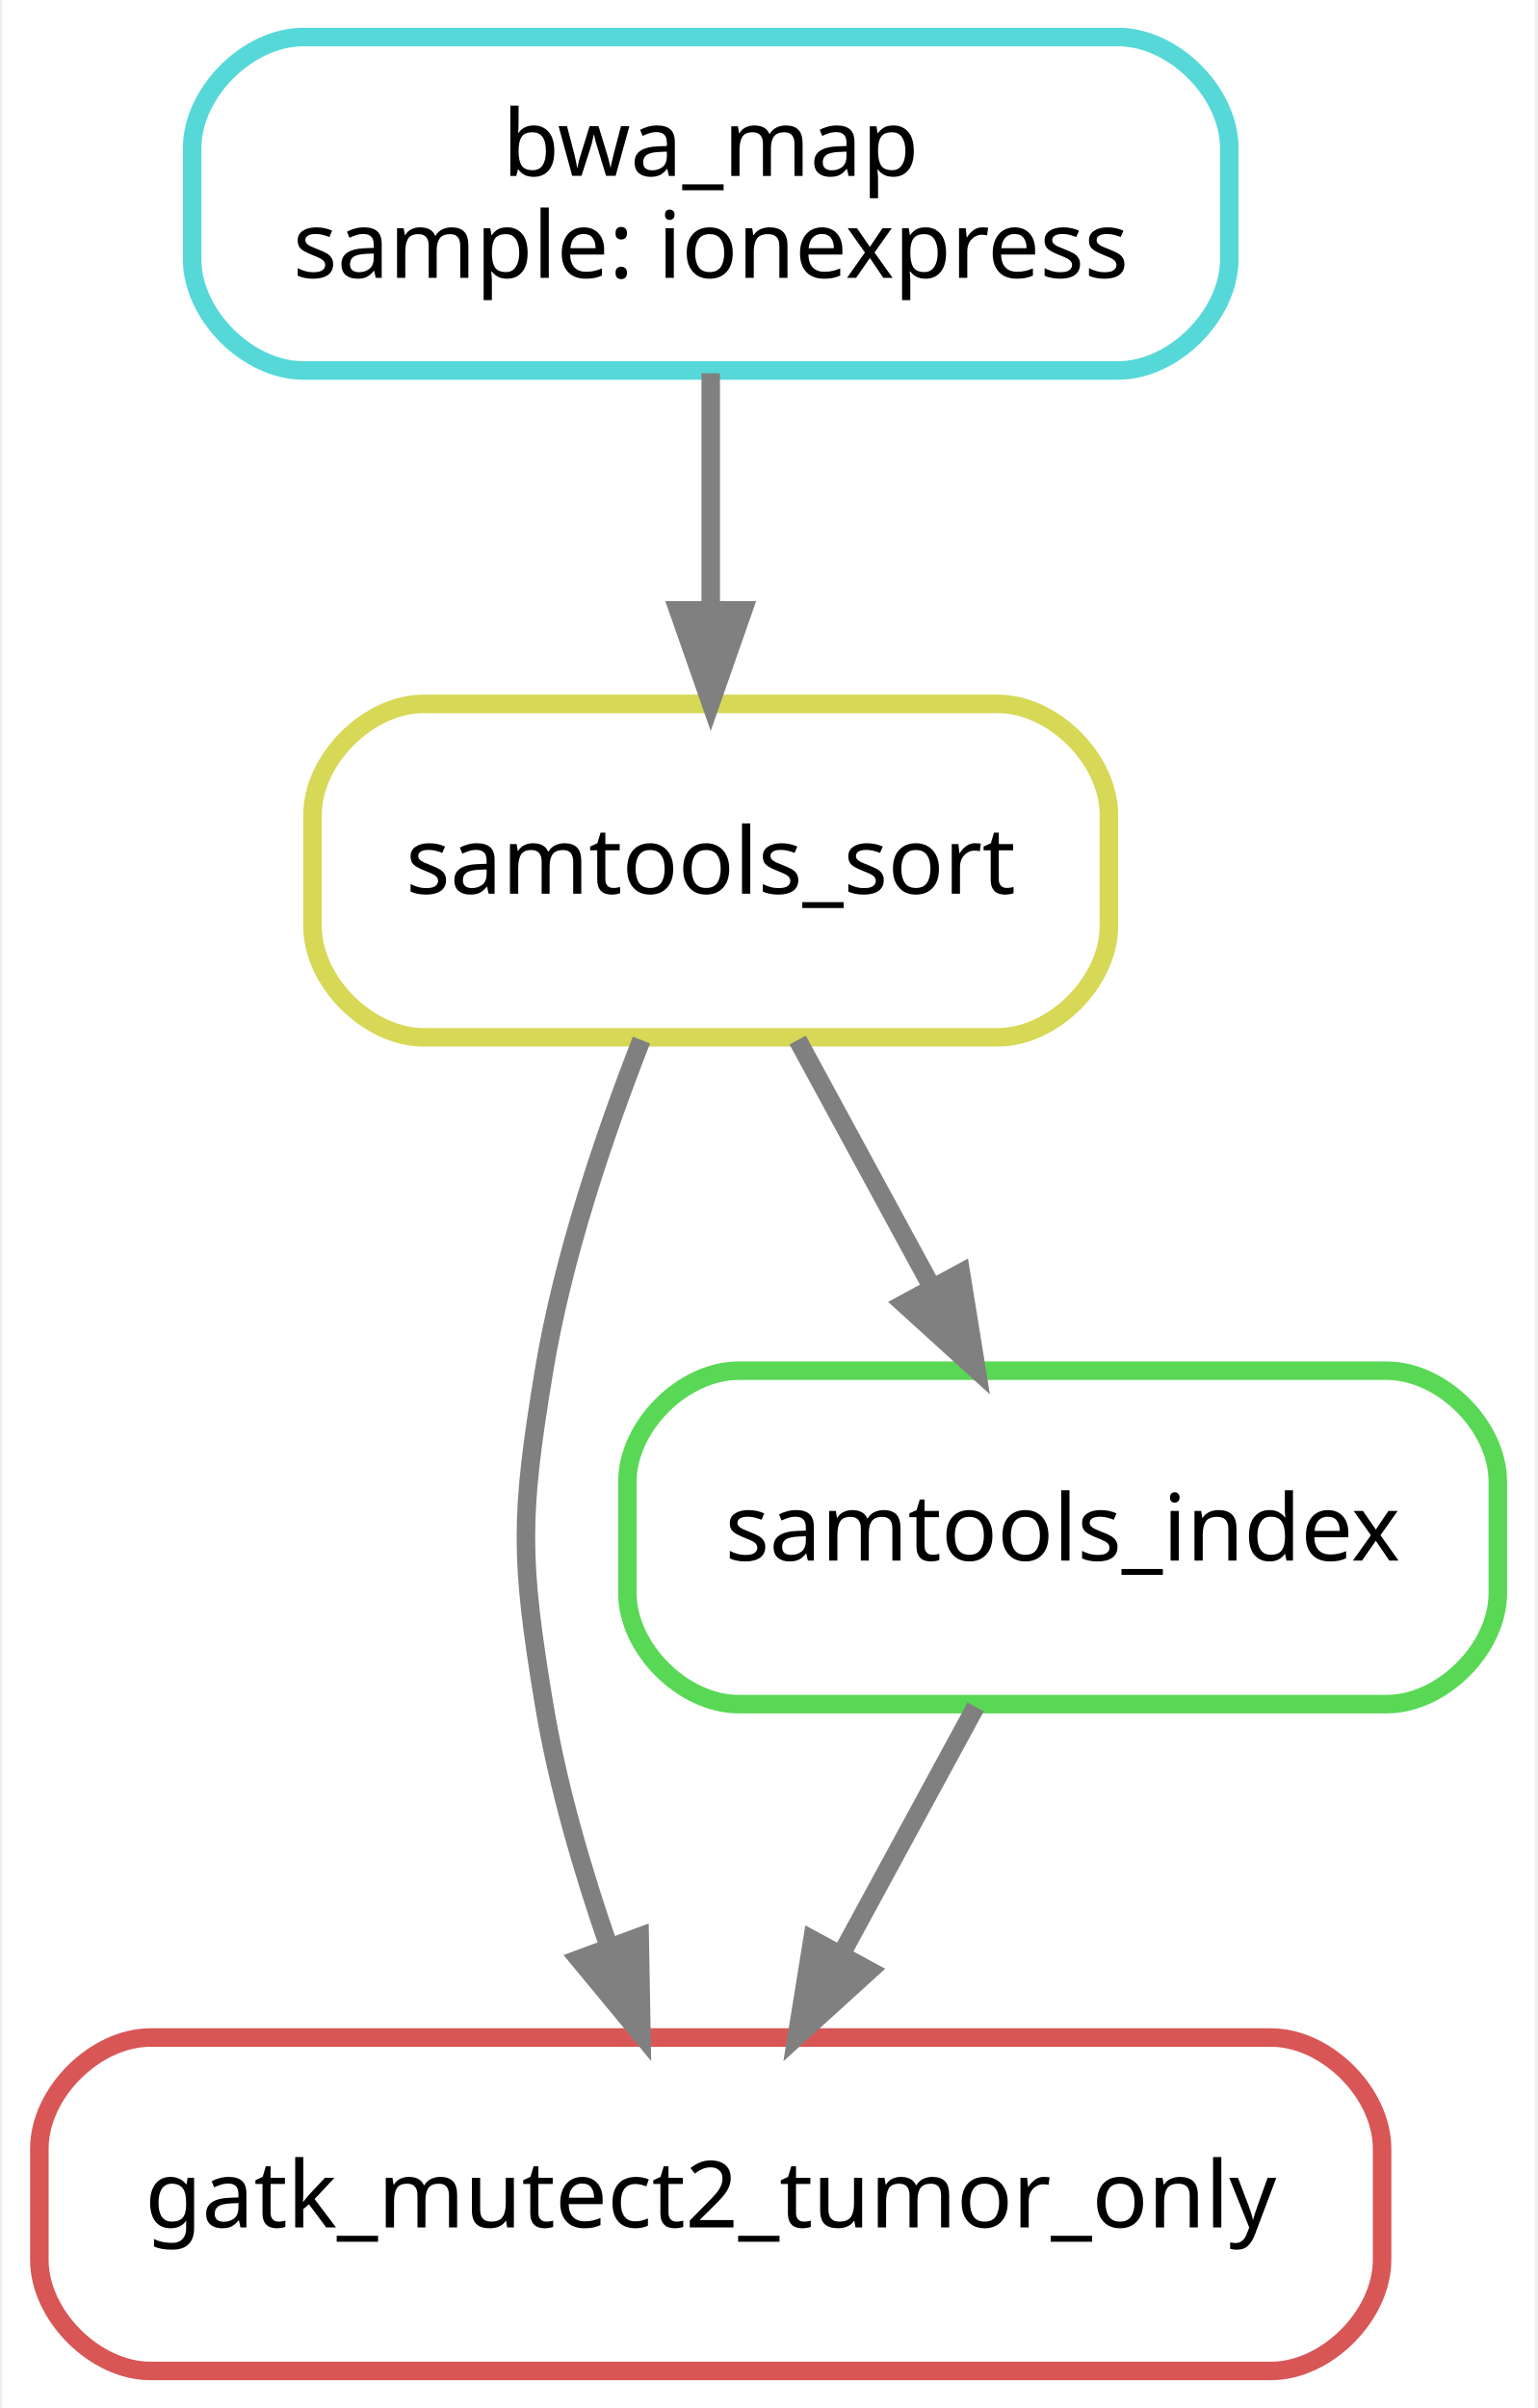
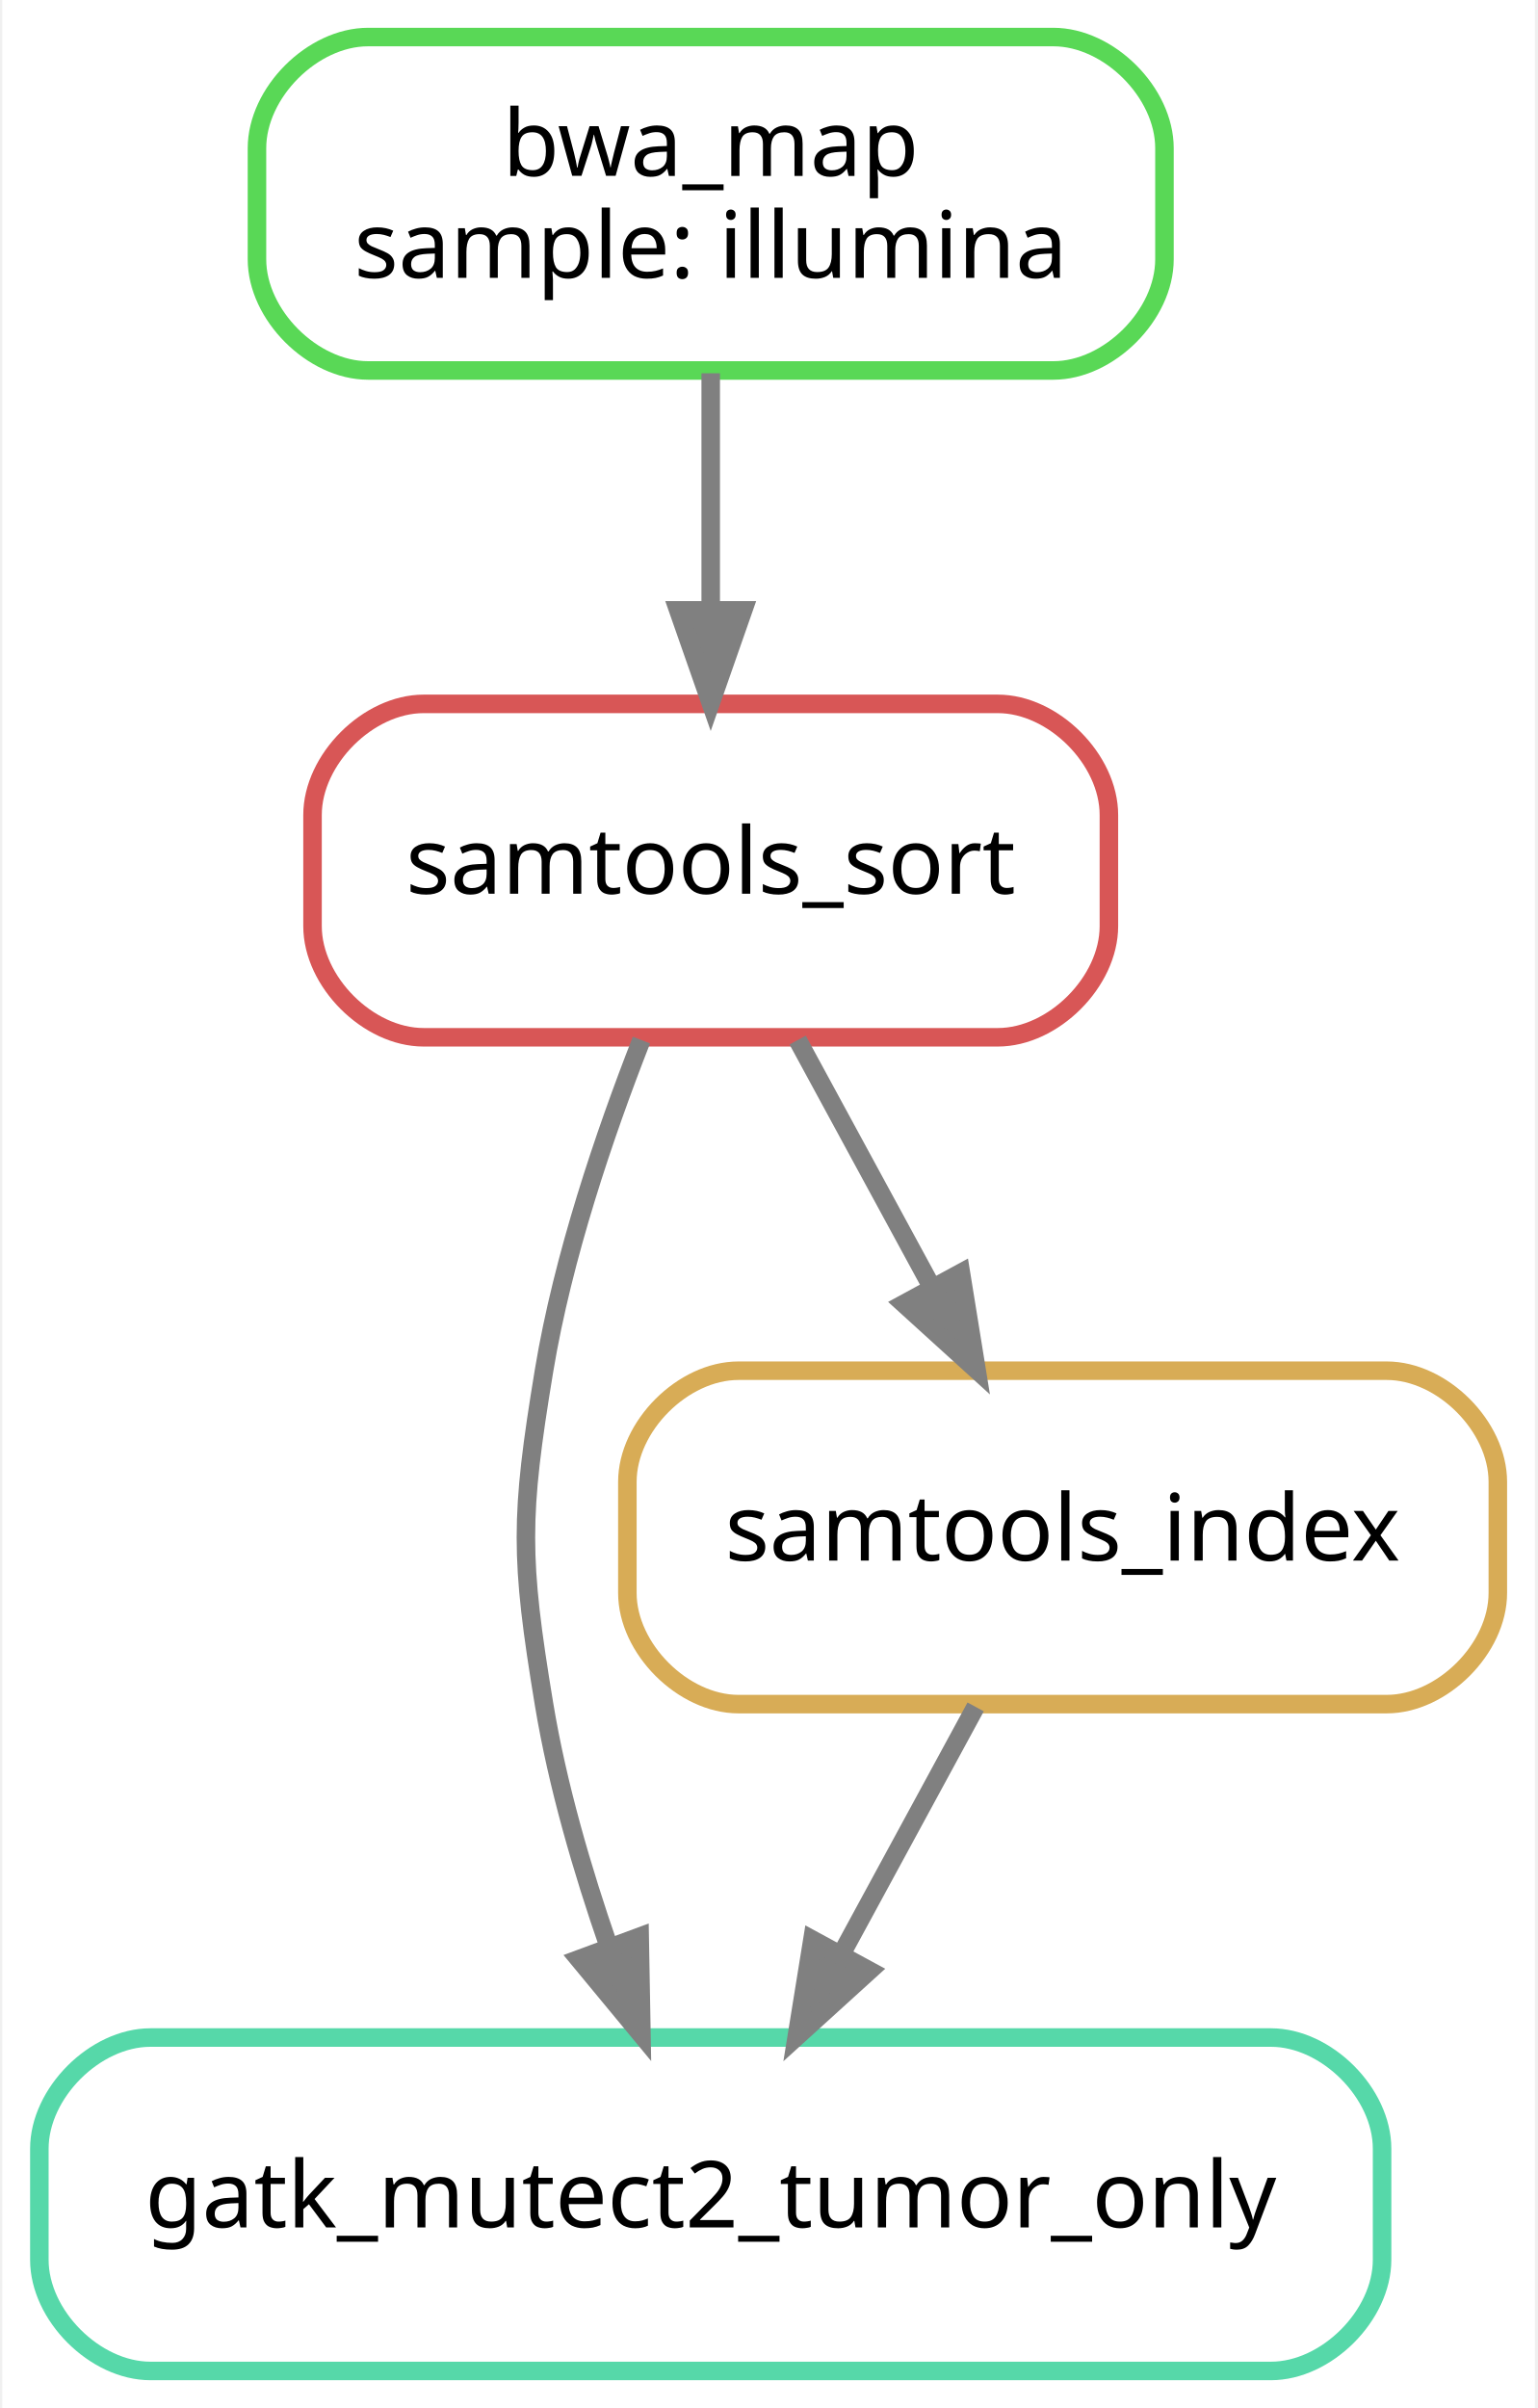
<svg xmlns="http://www.w3.org/2000/svg" width="166pt" height="260pt" viewBox="0.00 0.00 165.50 260.00">
  <g id="graph0" class="graph" transform="scale(1 1) rotate(0) translate(4 256)">
    <polygon fill="white" stroke="transparent" points="-4,4 -4,-256 161.5,-256 161.5,4 -4,4" />
    <g id="node1" class="node">
-       <path fill="none" stroke="#d85656" stroke-width="2" d="M133,-36C133,-36 12,-36 12,-36 6,-36 0,-30 0,-24 0,-24 0,-12 0,-12 0,-6 6,0 12,0 12,0 133,0 133,0 139,0 145,-6 145,-12 145,-12 145,-24 145,-24 145,-30 139,-36 133,-36" />
+       <path fill="none" stroke="#56d8a9" stroke-width="2" d="M133,-36C133,-36 12,-36 12,-36 6,-36 0,-30 0,-24 0,-24 0,-12 0,-12 0,-6 6,0 12,0 12,0 133,0 133,0 139,0 145,-6 145,-12 145,-12 145,-24 145,-24 145,-30 139,-36 133,-36" />
      <text text-anchor="middle" x="72.5" y="-15.5" font-family="sans" font-size="10.00">gatk_mutect2_tumor_only</text>
    </g>
    <g id="node2" class="node">
-       <path fill="none" stroke="#d6d856" stroke-width="2" d="M103.5,-180C103.5,-180 41.5,-180 41.5,-180 35.5,-180 29.5,-174 29.5,-168 29.5,-168 29.5,-156 29.5,-156 29.5,-150 35.5,-144 41.5,-144 41.5,-144 103.5,-144 103.5,-144 109.5,-144 115.5,-150 115.5,-156 115.5,-156 115.5,-168 115.5,-168 115.5,-174 109.5,-180 103.5,-180" />
+       <path fill="none" stroke="#d85656" stroke-width="2" d="M103.5,-180C103.5,-180 41.5,-180 41.5,-180 35.5,-180 29.5,-174 29.5,-168 29.5,-168 29.5,-156 29.5,-156 29.5,-150 35.5,-144 41.5,-144 41.5,-144 103.5,-144 103.5,-144 109.5,-144 115.5,-150 115.5,-156 115.5,-156 115.5,-168 115.5,-168 115.5,-174 109.5,-180 103.5,-180" />
      <text text-anchor="middle" x="72.5" y="-159.5" font-family="sans" font-size="10.00">samtools_sort</text>
    </g>
    <g id="edge1" class="edge">
      <path fill="none" stroke="grey" stroke-width="2" d="M65.02,-143.7C61.03,-133.52 56.53,-120.27 54.5,-108 51.89,-92.21 51.89,-87.79 54.5,-72 55.94,-63.28 58.63,-54.06 61.5,-45.8" />
      <polygon fill="grey" stroke="grey" stroke-width="2" points="64.83,-46.89 65.02,-36.3 58.27,-44.46 64.83,-46.89" />
    </g>
    <g id="node4" class="node">
-       <path fill="none" stroke="#59d856" stroke-width="2" d="M145.5,-108C145.5,-108 75.5,-108 75.5,-108 69.5,-108 63.5,-102 63.5,-96 63.5,-96 63.5,-84 63.5,-84 63.5,-78 69.5,-72 75.5,-72 75.5,-72 145.5,-72 145.5,-72 151.5,-72 157.5,-78 157.5,-84 157.5,-84 157.5,-96 157.5,-96 157.5,-102 151.5,-108 145.5,-108" />
+       <path fill="none" stroke="#d8ac56" stroke-width="2" d="M145.5,-108C145.5,-108 75.5,-108 75.5,-108 69.5,-108 63.5,-102 63.5,-96 63.5,-96 63.5,-84 63.5,-84 63.5,-78 69.5,-72 75.5,-72 75.5,-72 145.5,-72 145.5,-72 151.5,-72 157.5,-78 157.5,-84 157.5,-84 157.5,-96 157.5,-96 157.5,-102 151.5,-108 145.5,-108" />
      <text text-anchor="middle" x="110.5" y="-87.5" font-family="sans" font-size="10.00">samtools_index</text>
    </g>
    <g id="edge4" class="edge">
      <path fill="none" stroke="grey" stroke-width="2" d="M81.89,-143.7C86.26,-135.64 91.56,-125.89 96.4,-116.98" />
      <polygon fill="grey" stroke="grey" stroke-width="2" points="99.52,-118.56 101.21,-108.1 93.37,-115.22 99.52,-118.56" />
    </g>
    <g id="node3" class="node">
-       <path fill="none" stroke="#56d8d8" stroke-width="2" d="M116.5,-252C116.5,-252 28.5,-252 28.5,-252 22.5,-252 16.5,-246 16.5,-240 16.5,-240 16.5,-228 16.5,-228 16.5,-222 22.5,-216 28.5,-216 28.5,-216 116.5,-216 116.5,-216 122.5,-216 128.5,-222 128.5,-228 128.5,-228 128.5,-240 128.5,-240 128.5,-246 122.5,-252 116.5,-252" />
+       <path fill="none" stroke="#59d856" stroke-width="2" d="M109.5,-252C109.5,-252 35.5,-252 35.5,-252 29.5,-252 23.5,-246 23.5,-240 23.5,-240 23.5,-228 23.5,-228 23.5,-222 29.5,-216 35.5,-216 35.5,-216 109.5,-216 109.5,-216 115.5,-216 121.5,-222 121.5,-228 121.5,-228 121.5,-240 121.5,-240 121.5,-246 115.5,-252 109.5,-252" />
      <text text-anchor="middle" x="72.5" y="-237" font-family="sans" font-size="10.00">bwa_map</text>
-       <text text-anchor="middle" x="72.5" y="-226" font-family="sans" font-size="10.00">sample: ionexpress</text>
+       <text text-anchor="middle" x="72.5" y="-226" font-family="sans" font-size="10.00">sample: illumina</text>
    </g>
    <g id="edge3" class="edge">
      <path fill="none" stroke="grey" stroke-width="2" d="M72.5,-215.7C72.5,-207.98 72.5,-198.71 72.5,-190.11" />
      <polygon fill="grey" stroke="grey" stroke-width="2" points="76,-190.1 72.5,-180.1 69,-190.1 76,-190.1" />
    </g>
    <g id="edge2" class="edge">
      <path fill="none" stroke="grey" stroke-width="2" d="M101.11,-71.7C96.74,-63.64 91.44,-53.89 86.6,-44.98" />
      <polygon fill="grey" stroke="grey" stroke-width="2" points="89.63,-43.22 81.79,-36.1 83.48,-46.56 89.63,-43.22" />
    </g>
  </g>
</svg>
